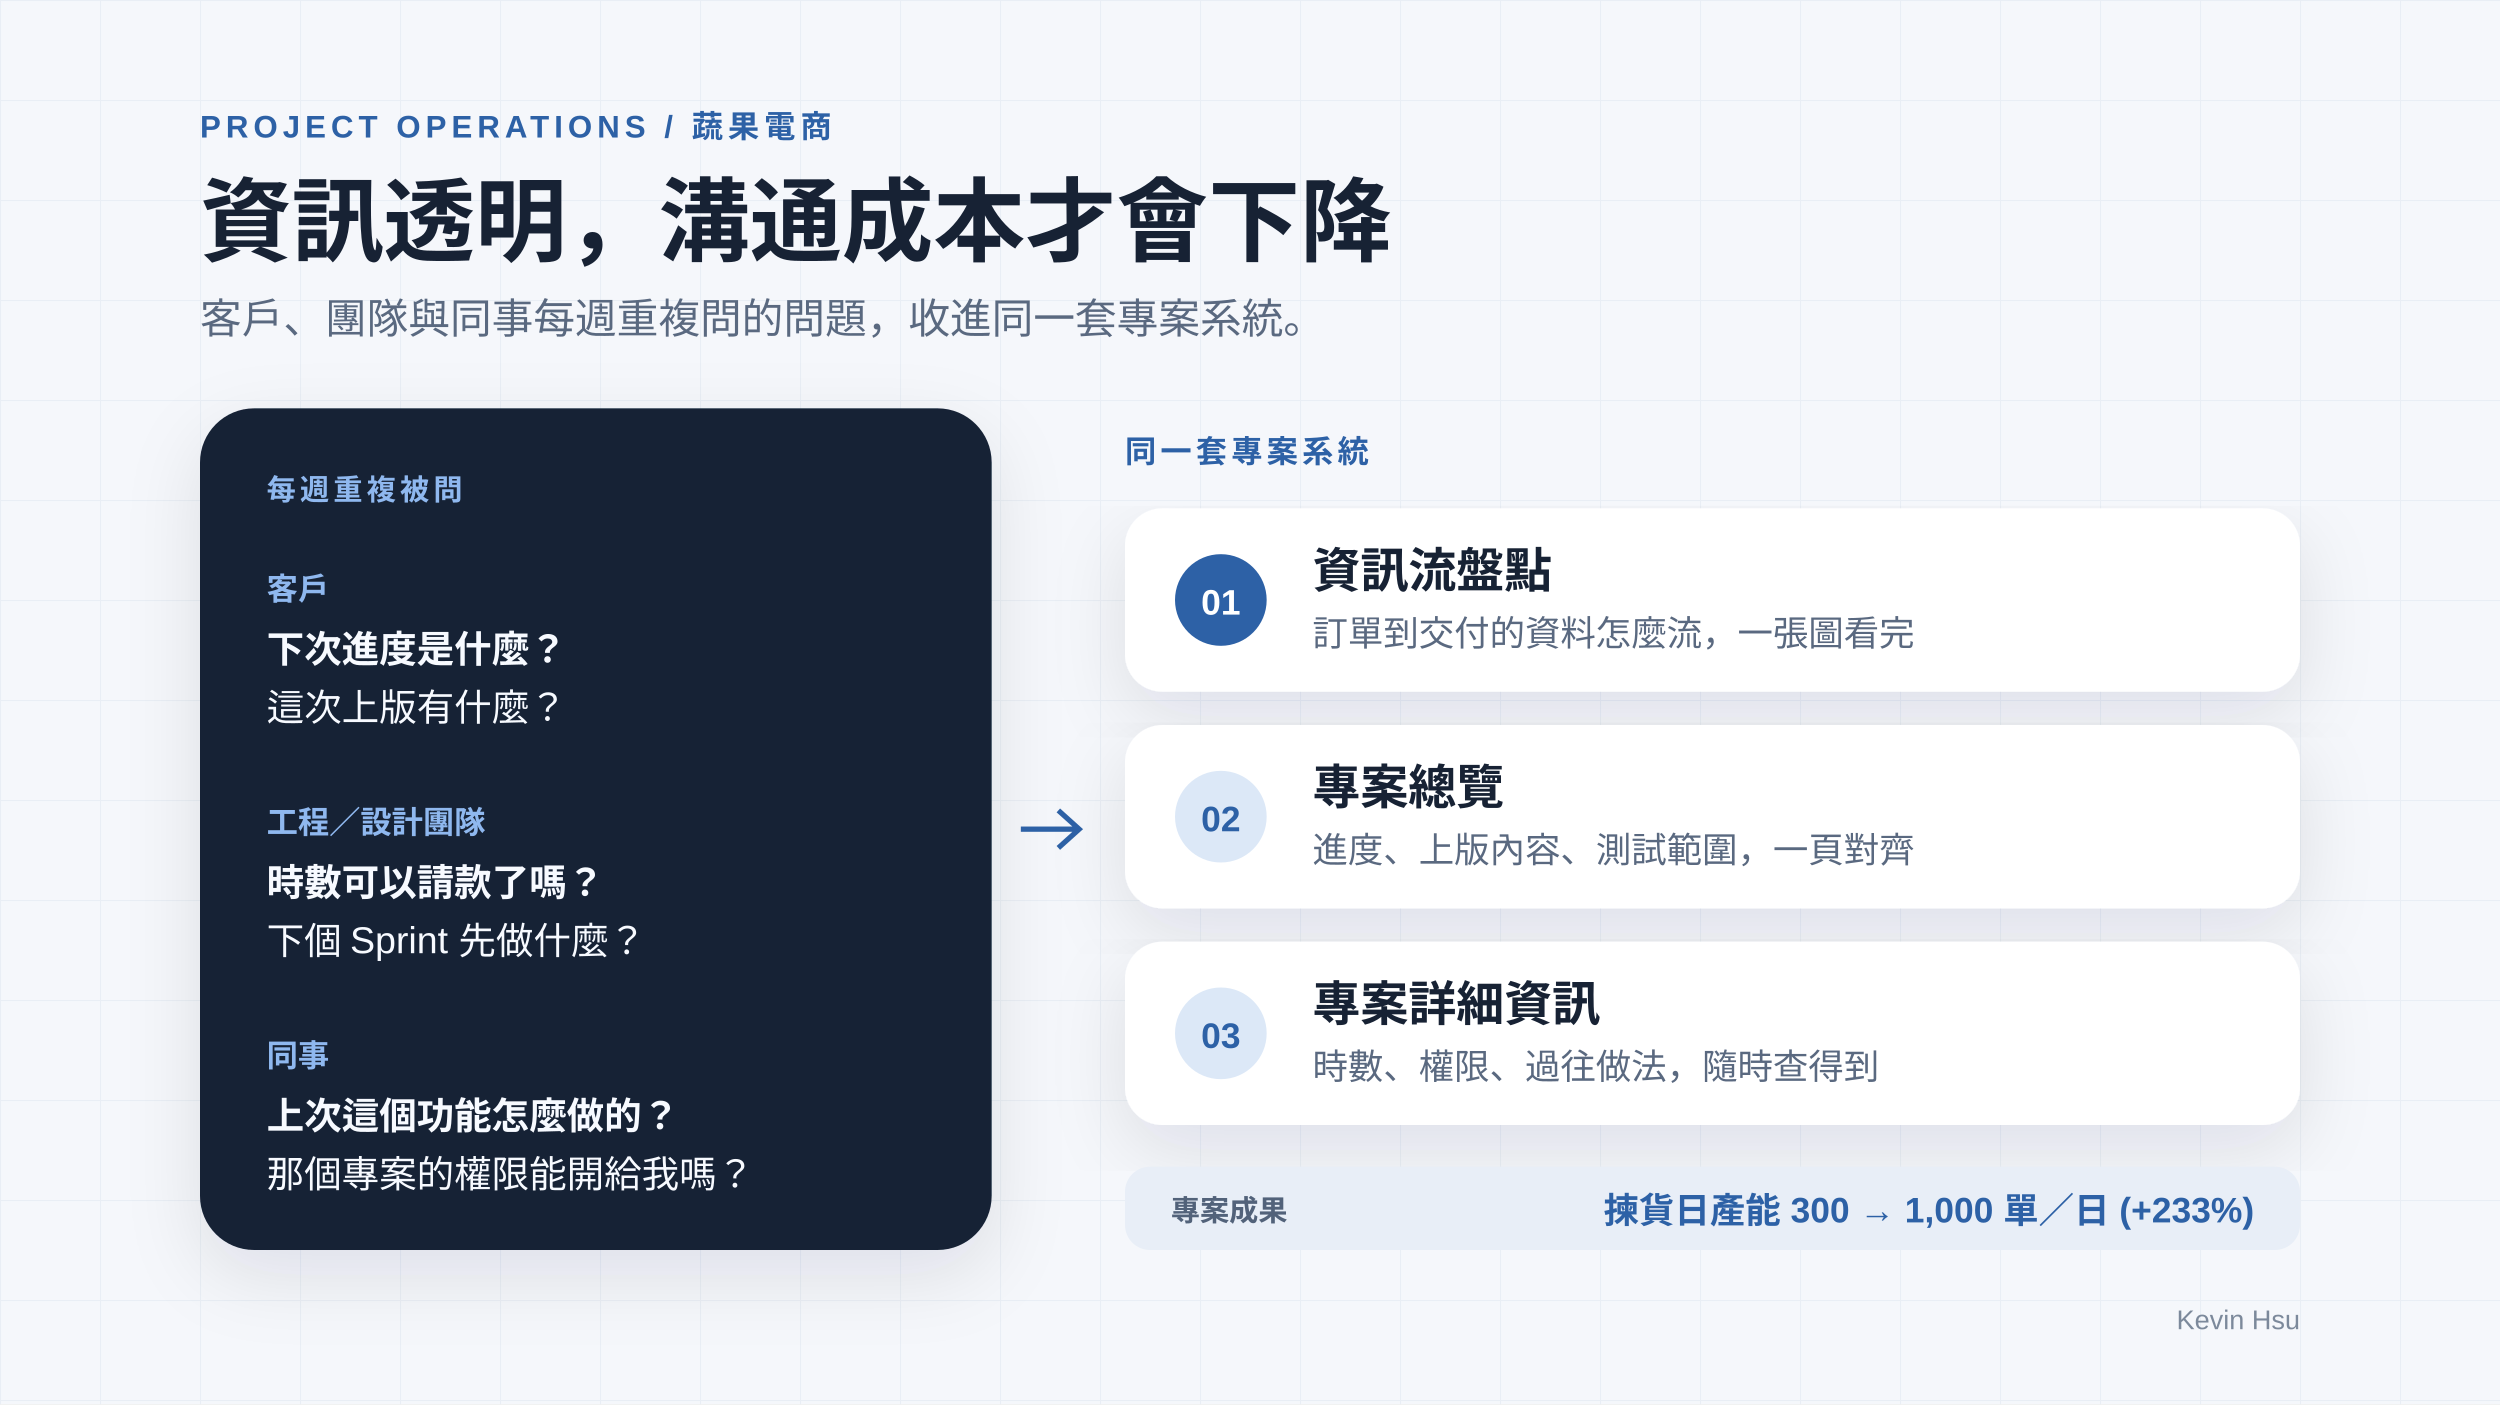
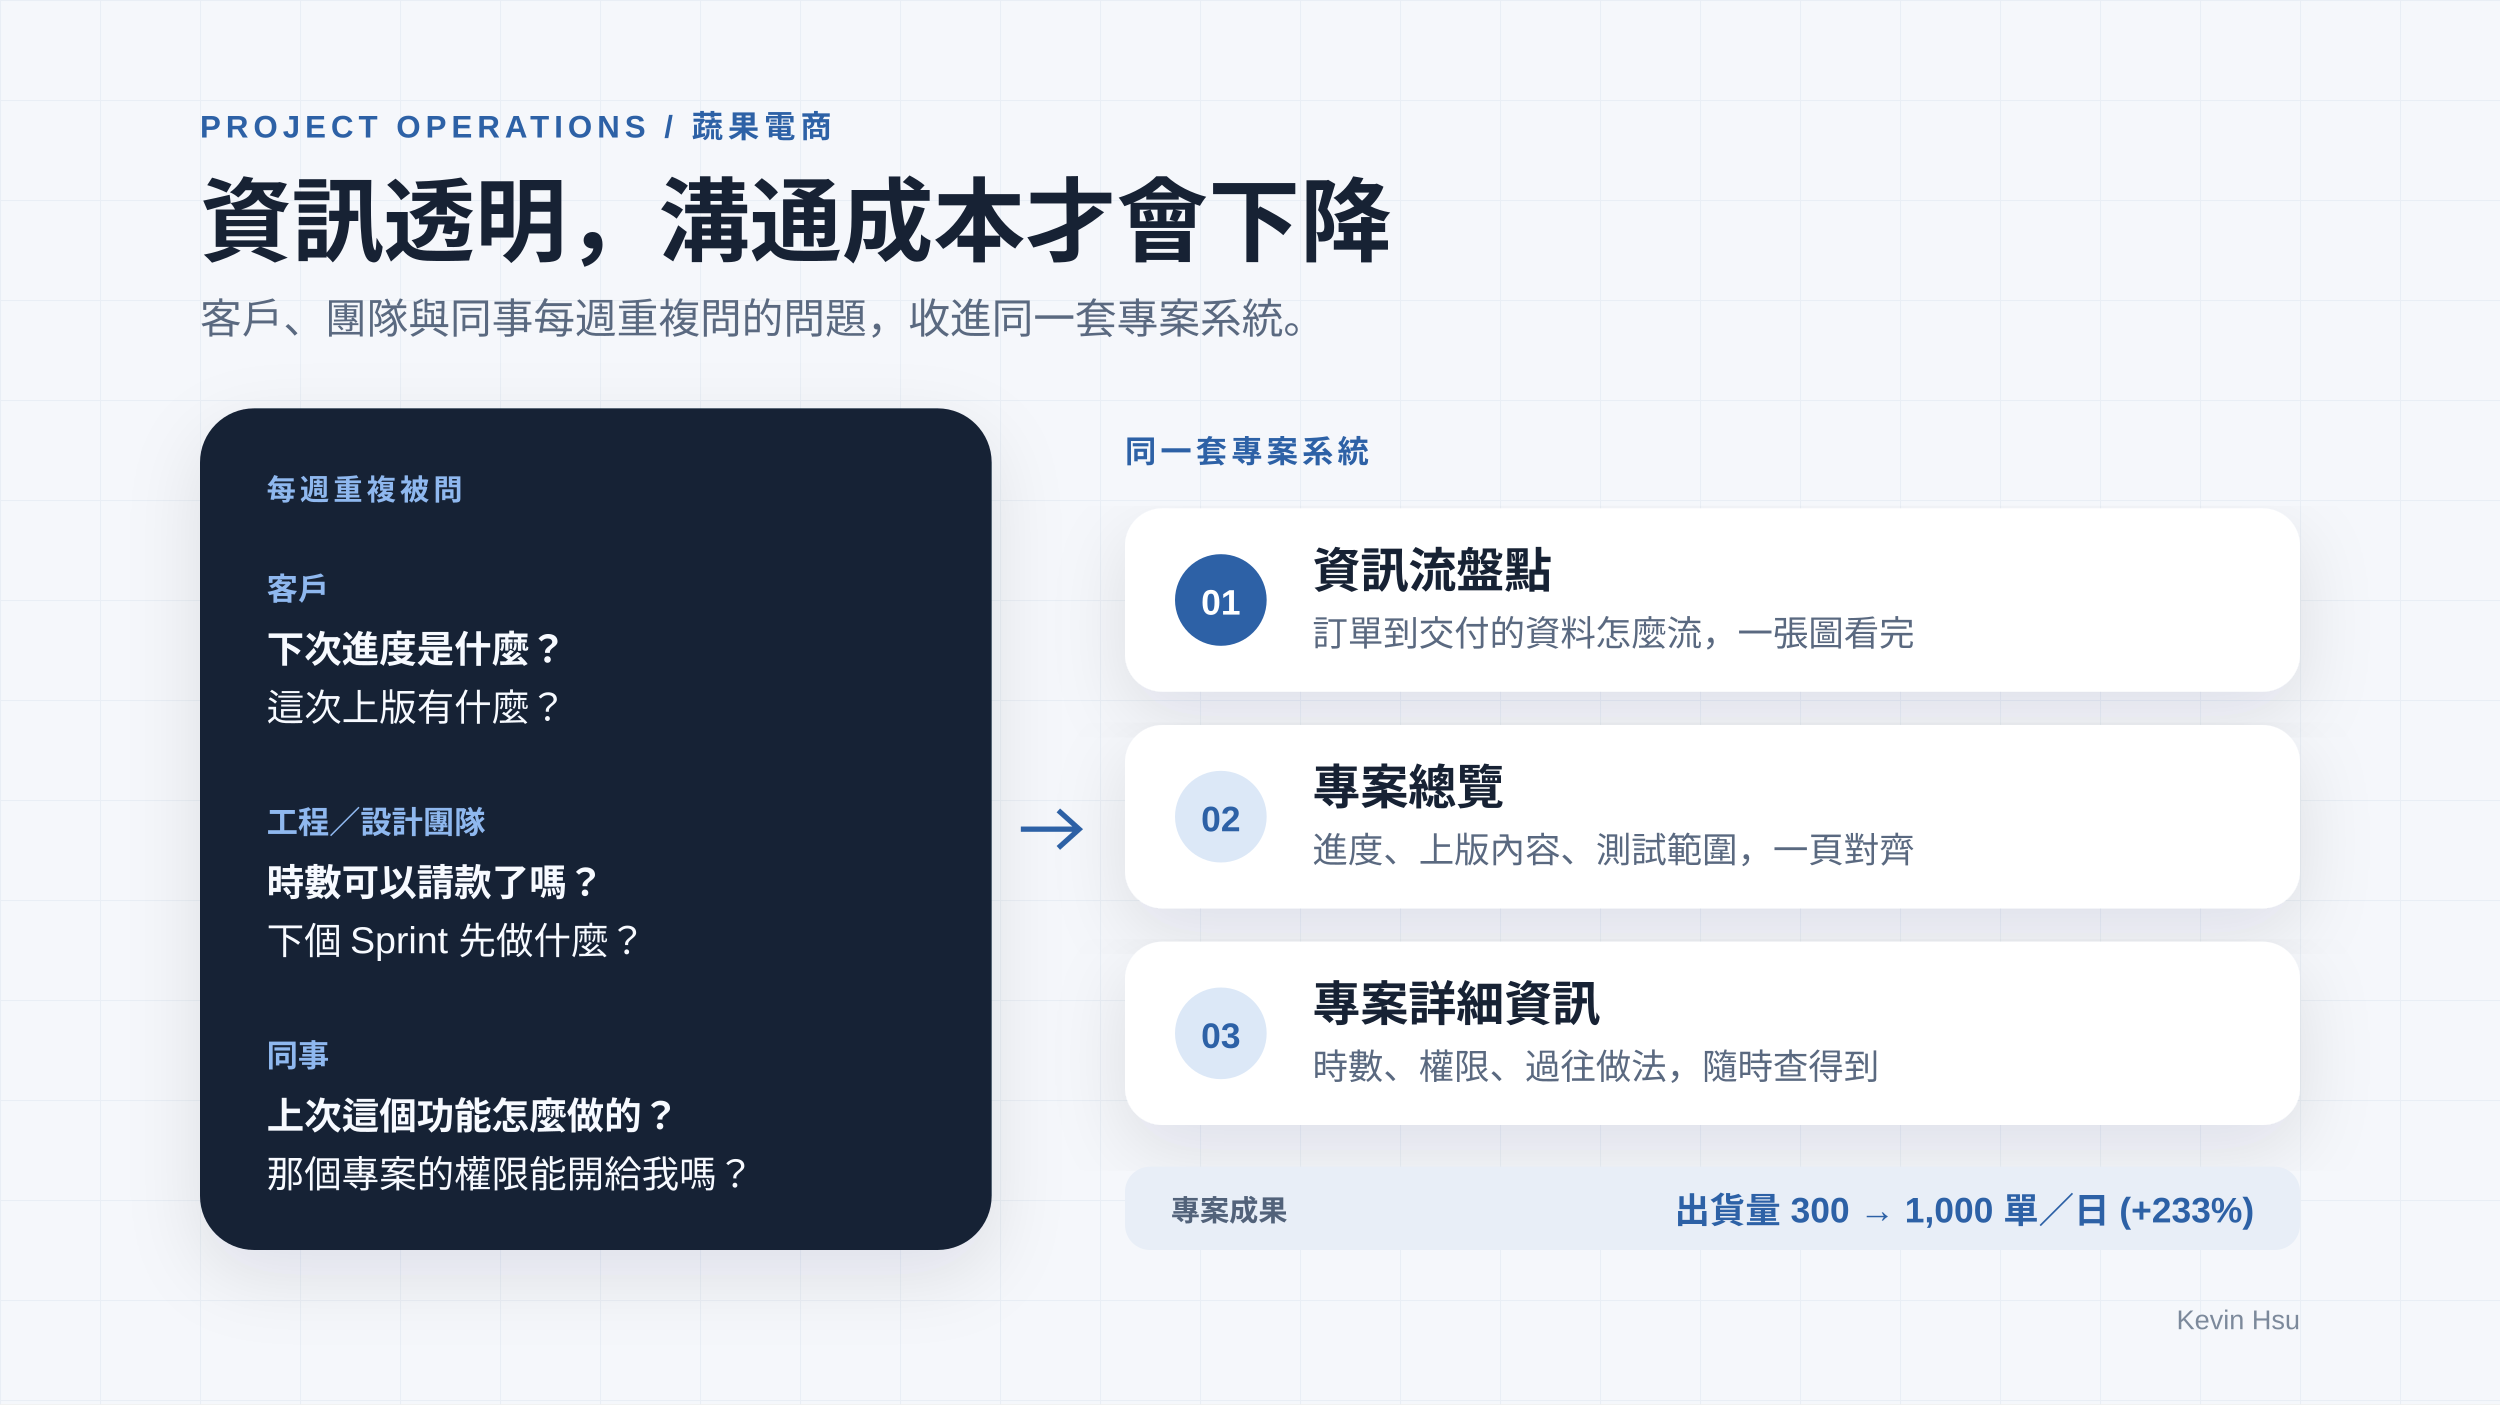
<svg xmlns="http://www.w3.org/2000/svg" width="1200" height="674" viewBox="0 0 1200 674" role="img" aria-labelledby="title desc">
  <defs>
    <pattern id="grid" width="48" height="48" patternUnits="userSpaceOnUse">
      <path d="M48 0H0V48" fill="none" stroke="#DCE4EF" stroke-width="1" />
    </pattern>
    <filter id="shadow" x="-15%" y="-15%" width="130%" height="140%">
      <feDropShadow dx="0" dy="12" stdDeviation="18" flood-color="#132033" flood-opacity=".10" />
    </filter>
  </defs>
  <rect width="1200" height="674" fill="#F5F7FB" />
  <rect width="1200" height="674" fill="url(#grid)" opacity=".48" />
  <text x="96" y="66" fill="#2D61A6" font-family="Arial, 'PingFang TC', 'Noto Sans TC', sans-serif" font-size="15" font-weight="700" text-anchor="start" letter-spacing="2.4">PROJECT OPERATIONS / 蔬果電商</text>
  <text x="96" y="122" fill="#172234" font-family="Arial, 'PingFang TC', 'Noto Sans TC', sans-serif" font-size="44" font-weight="700" text-anchor="start">資訊透明，溝通成本才會下降</text>
  <text x="96" y="160" fill="#5A6980" font-family="Arial, 'PingFang TC', 'Noto Sans TC', sans-serif" font-size="20" font-weight="400" text-anchor="start">客戶、團隊與同事每週重複問的問題，收進同一套專案系統。</text>
  <g filter="url(#shadow)">
    <rect x="96" y="196" width="380" height="404" rx="26" fill="#152236" />
  </g>
  <text x="128" y="240" fill="#8FB8EF" font-family="Arial, 'PingFang TC', 'Noto Sans TC', sans-serif" font-size="14" font-weight="700" text-anchor="start" letter-spacing="2">每週重複被問</text>
  <text x="128" y="288" fill="#8FB8EF" font-family="Arial, 'PingFang TC', 'Noto Sans TC', sans-serif" font-size="15" font-weight="700" text-anchor="start">客戶</text>
  <text x="128" y="318" fill="#F7FAFF" font-family="Arial, 'PingFang TC', 'Noto Sans TC', sans-serif" font-size="18" font-weight="600" text-anchor="start">下次進度是什麼？</text>
  <text x="128" y="346" fill="#F7FAFF" font-family="Arial, 'PingFang TC', 'Noto Sans TC', sans-serif" font-size="18" font-weight="400" text-anchor="start">這次上版有什麼？</text>
  <text x="128" y="400" fill="#8FB8EF" font-family="Arial, 'PingFang TC', 'Noto Sans TC', sans-serif" font-size="15" font-weight="700" text-anchor="start">工程／設計團隊</text>
  <text x="128" y="430" fill="#F7FAFF" font-family="Arial, 'PingFang TC', 'Noto Sans TC', sans-serif" font-size="18" font-weight="600" text-anchor="start">時數可以請款了嗎？</text>
  <text x="128" y="458" fill="#F7FAFF" font-family="Arial, 'PingFang TC', 'Noto Sans TC', sans-serif" font-size="18" font-weight="400" text-anchor="start">下個 Sprint 先做什麼？</text>
  <text x="128" y="512" fill="#8FB8EF" font-family="Arial, 'PingFang TC', 'Noto Sans TC', sans-serif" font-size="15" font-weight="700" text-anchor="start">同事</text>
  <text x="128" y="542" fill="#F7FAFF" font-family="Arial, 'PingFang TC', 'Noto Sans TC', sans-serif" font-size="18" font-weight="600" text-anchor="start">上次這個功能怎麼做的？</text>
  <text x="128" y="570" fill="#F7FAFF" font-family="Arial, 'PingFang TC', 'Noto Sans TC', sans-serif" font-size="18" font-weight="400" text-anchor="start">那個專案的權限能開給我嗎？</text>
  <path d="M490 398h28m-10-9 10 9-10 9" fill="none" stroke="#2D61A6" stroke-width="2.5" />
  <text x="540" y="222" fill="#2D61A6" font-family="Arial, 'PingFang TC', 'Noto Sans TC', sans-serif" font-size="15" font-weight="700" text-anchor="start" letter-spacing="2">同一套專案系統</text>
  <g filter="url(#shadow)">
    <rect x="540" y="244" width="564" height="88" rx="18" fill="#FFFFFF" />
  </g>
  <circle cx="586" cy="288" r="22" fill="#2D61A6" />
  <text x="586" y="295" fill="#FFFFFF" font-family="Arial, 'PingFang TC', 'Noto Sans TC', sans-serif" font-size="17" font-weight="700" text-anchor="middle">01</text>
  <text x="630" y="282" fill="#172234" font-family="Arial, 'PingFang TC', 'Noto Sans TC', sans-serif" font-size="23" font-weight="700" text-anchor="start">資訊流盤點</text>
  <text x="630" y="310" fill="#5A6980" font-family="Arial, 'PingFang TC', 'Noto Sans TC', sans-serif" font-size="17" font-weight="400" text-anchor="start">訂單到交付的資料怎麼流，一張圖看完</text>
  <g filter="url(#shadow)">
    <rect x="540" y="348" width="564" height="88" rx="18" fill="#FFFFFF" />
  </g>
  <circle cx="586" cy="392" r="22" fill="#DCE8F7" />
  <text x="586" y="399" fill="#2D61A6" font-family="Arial, 'PingFang TC', 'Noto Sans TC', sans-serif" font-size="17" font-weight="700" text-anchor="middle">02</text>
  <text x="630" y="386" fill="#172234" font-family="Arial, 'PingFang TC', 'Noto Sans TC', sans-serif" font-size="23" font-weight="700" text-anchor="start">專案總覽</text>
  <text x="630" y="414" fill="#5A6980" font-family="Arial, 'PingFang TC', 'Noto Sans TC', sans-serif" font-size="17" font-weight="400" text-anchor="start">進度、上版內容、測試範圍，一頁對齊</text>
  <g filter="url(#shadow)">
    <rect x="540" y="452" width="564" height="88" rx="18" fill="#FFFFFF" />
  </g>
  <circle cx="586" cy="496" r="22" fill="#DCE8F7" />
  <text x="586" y="503" fill="#2D61A6" font-family="Arial, 'PingFang TC', 'Noto Sans TC', sans-serif" font-size="17" font-weight="700" text-anchor="middle">03</text>
  <text x="630" y="490" fill="#172234" font-family="Arial, 'PingFang TC', 'Noto Sans TC', sans-serif" font-size="23" font-weight="700" text-anchor="start">專案詳細資訊</text>
  <text x="630" y="518" fill="#5A6980" font-family="Arial, 'PingFang TC', 'Noto Sans TC', sans-serif" font-size="17" font-weight="400" text-anchor="start">時數、權限、過往做法，隨時查得到</text>
  <rect x="540" y="560" width="564" height="40" rx="12" fill="#E8EEF7" />
  <text x="562" y="586" fill="#52627A" font-family="Arial, 'PingFang TC', 'Noto Sans TC', sans-serif" font-size="14" font-weight="700" text-anchor="start">專案成果</text>
-   <text x="1082" y="587" fill="#2D61A6" font-family="Arial, 'PingFang TC', 'Noto Sans TC', sans-serif" font-size="17" font-weight="700" text-anchor="end">揀貨日產能 300 → 1,000 單／日 (+233%)</text>
+   <text x="1082" y="587" fill="#2D61A6" font-family="Arial, 'PingFang TC', 'Noto Sans TC', sans-serif" font-size="17" font-weight="700" text-anchor="end">出貨量 300 → 1,000 單／日 (+233%)</text>
  <text x="1104" y="638" fill="#7C899B" font-family="Arial, 'PingFang TC', 'Noto Sans TC', sans-serif" font-size="13" font-weight="400" text-anchor="end">Kevin Hsu</text>
</svg>
